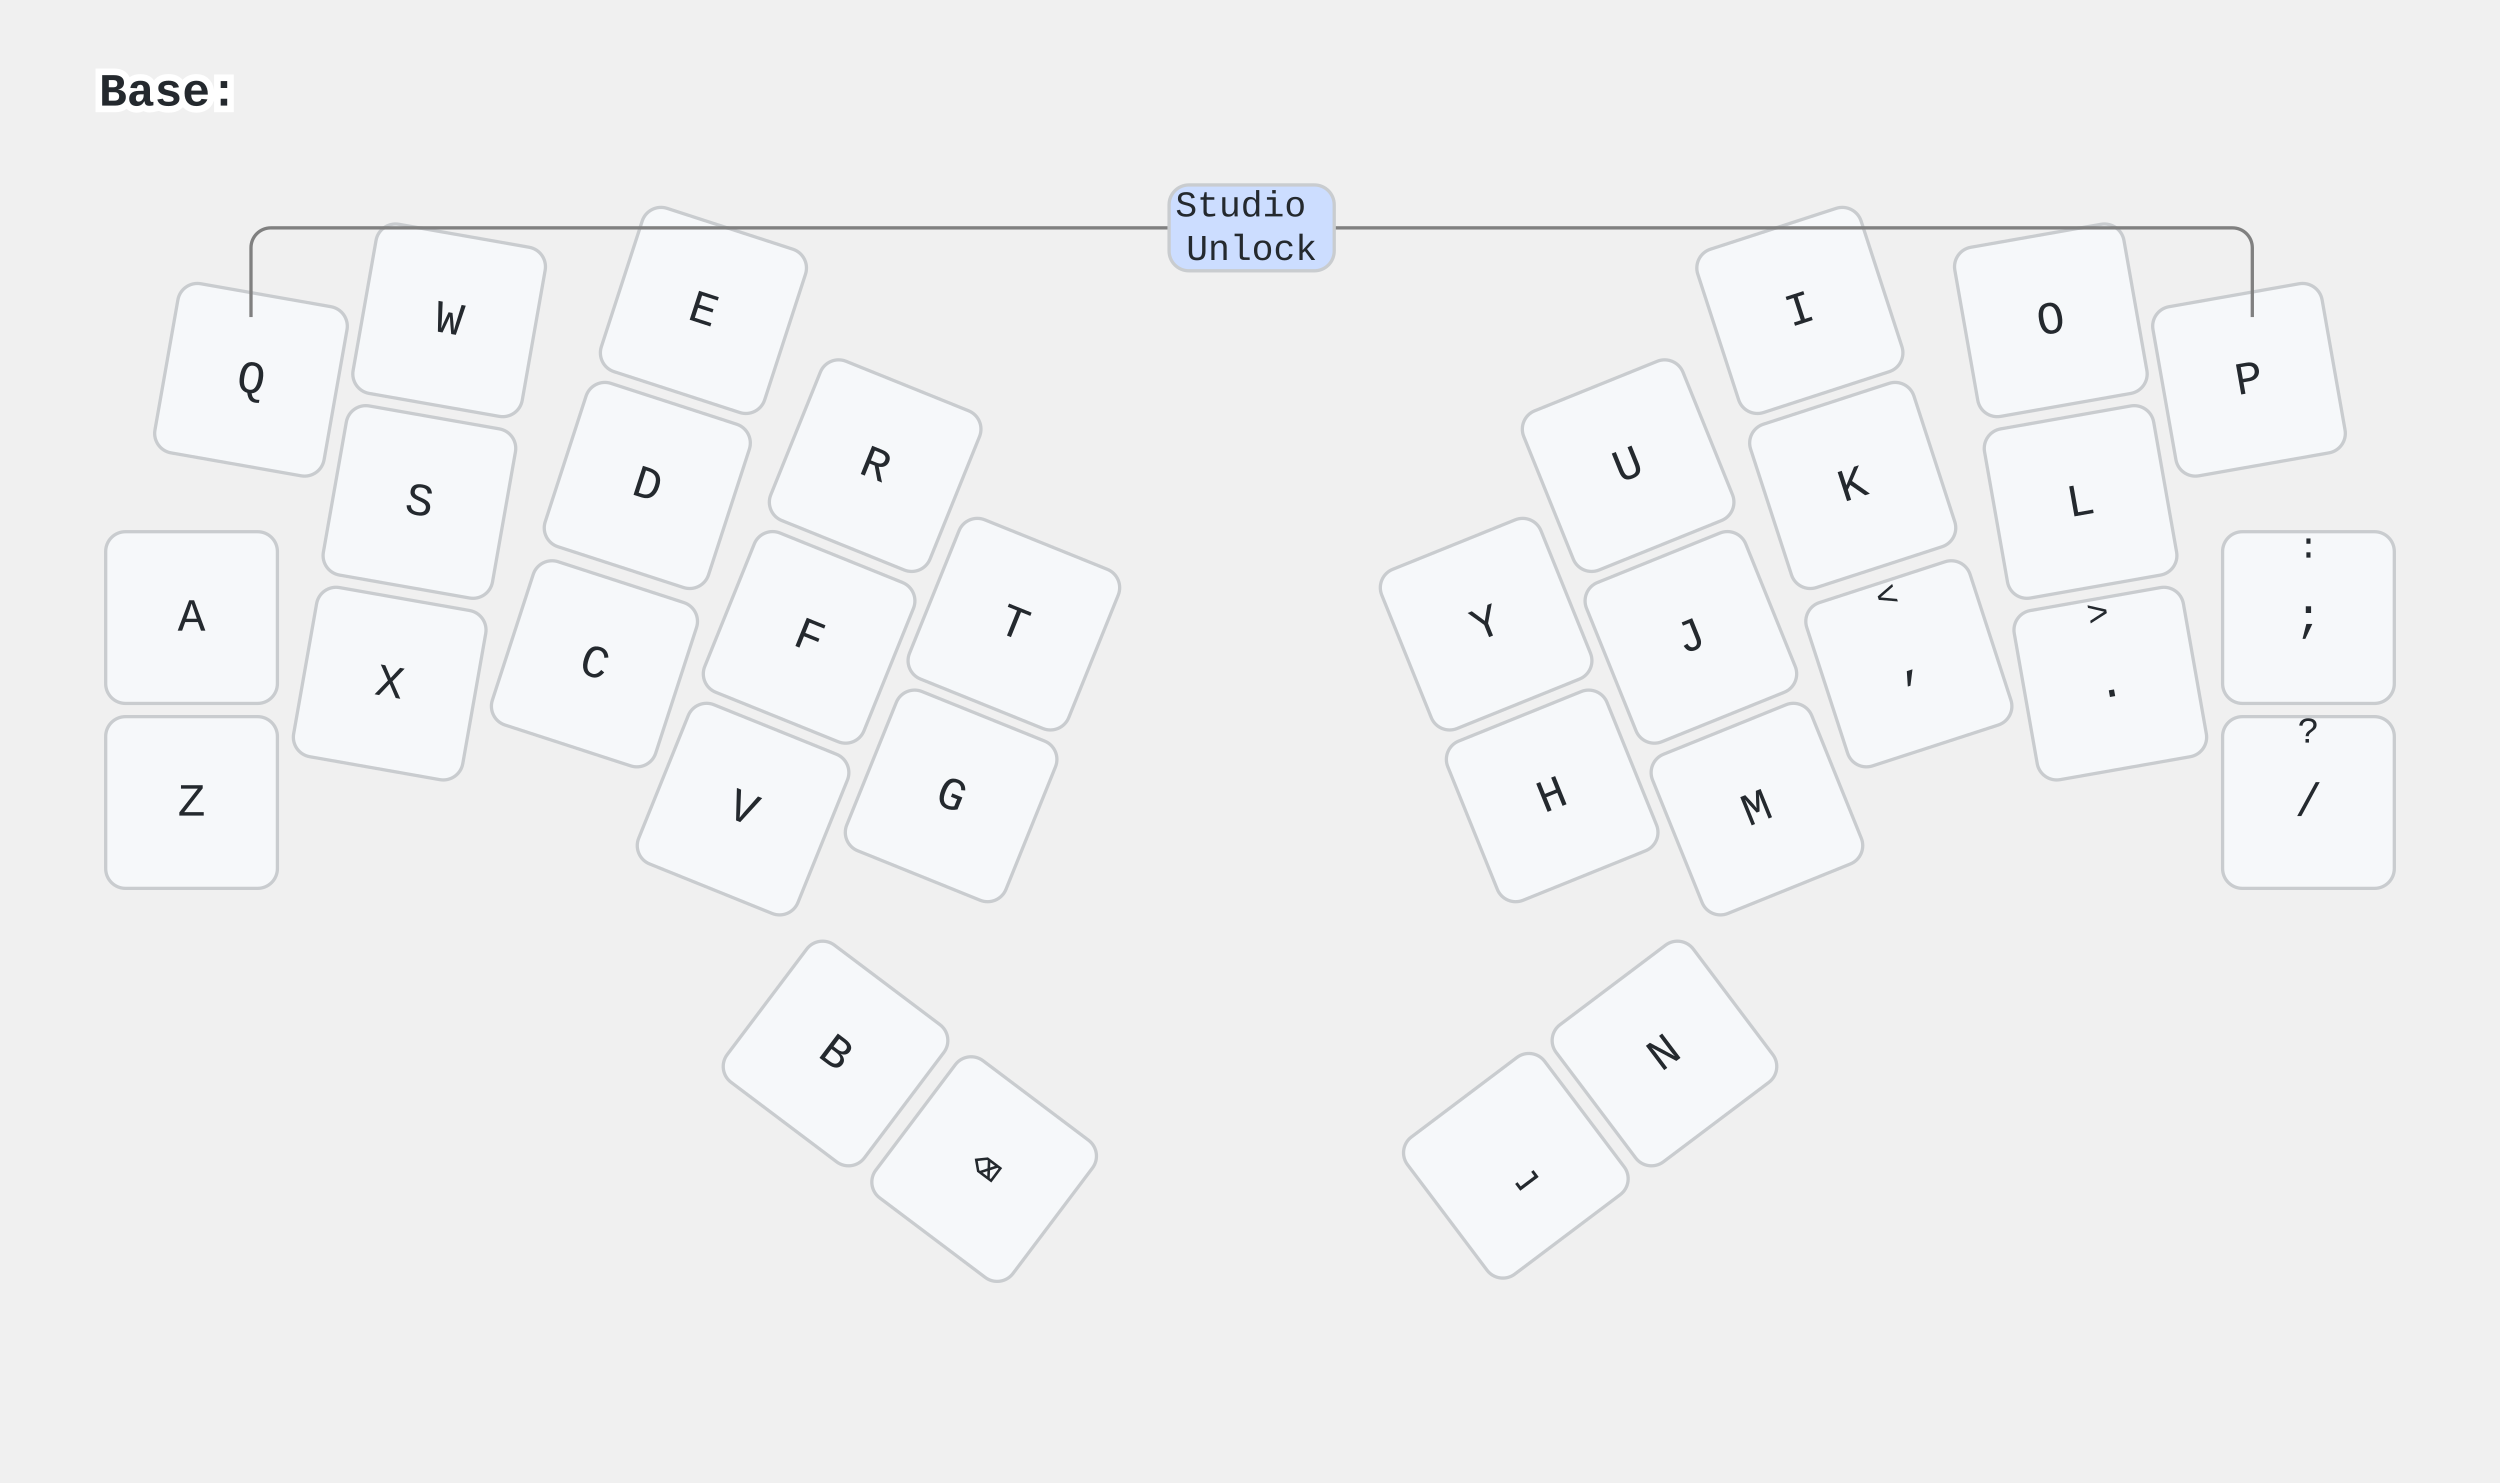
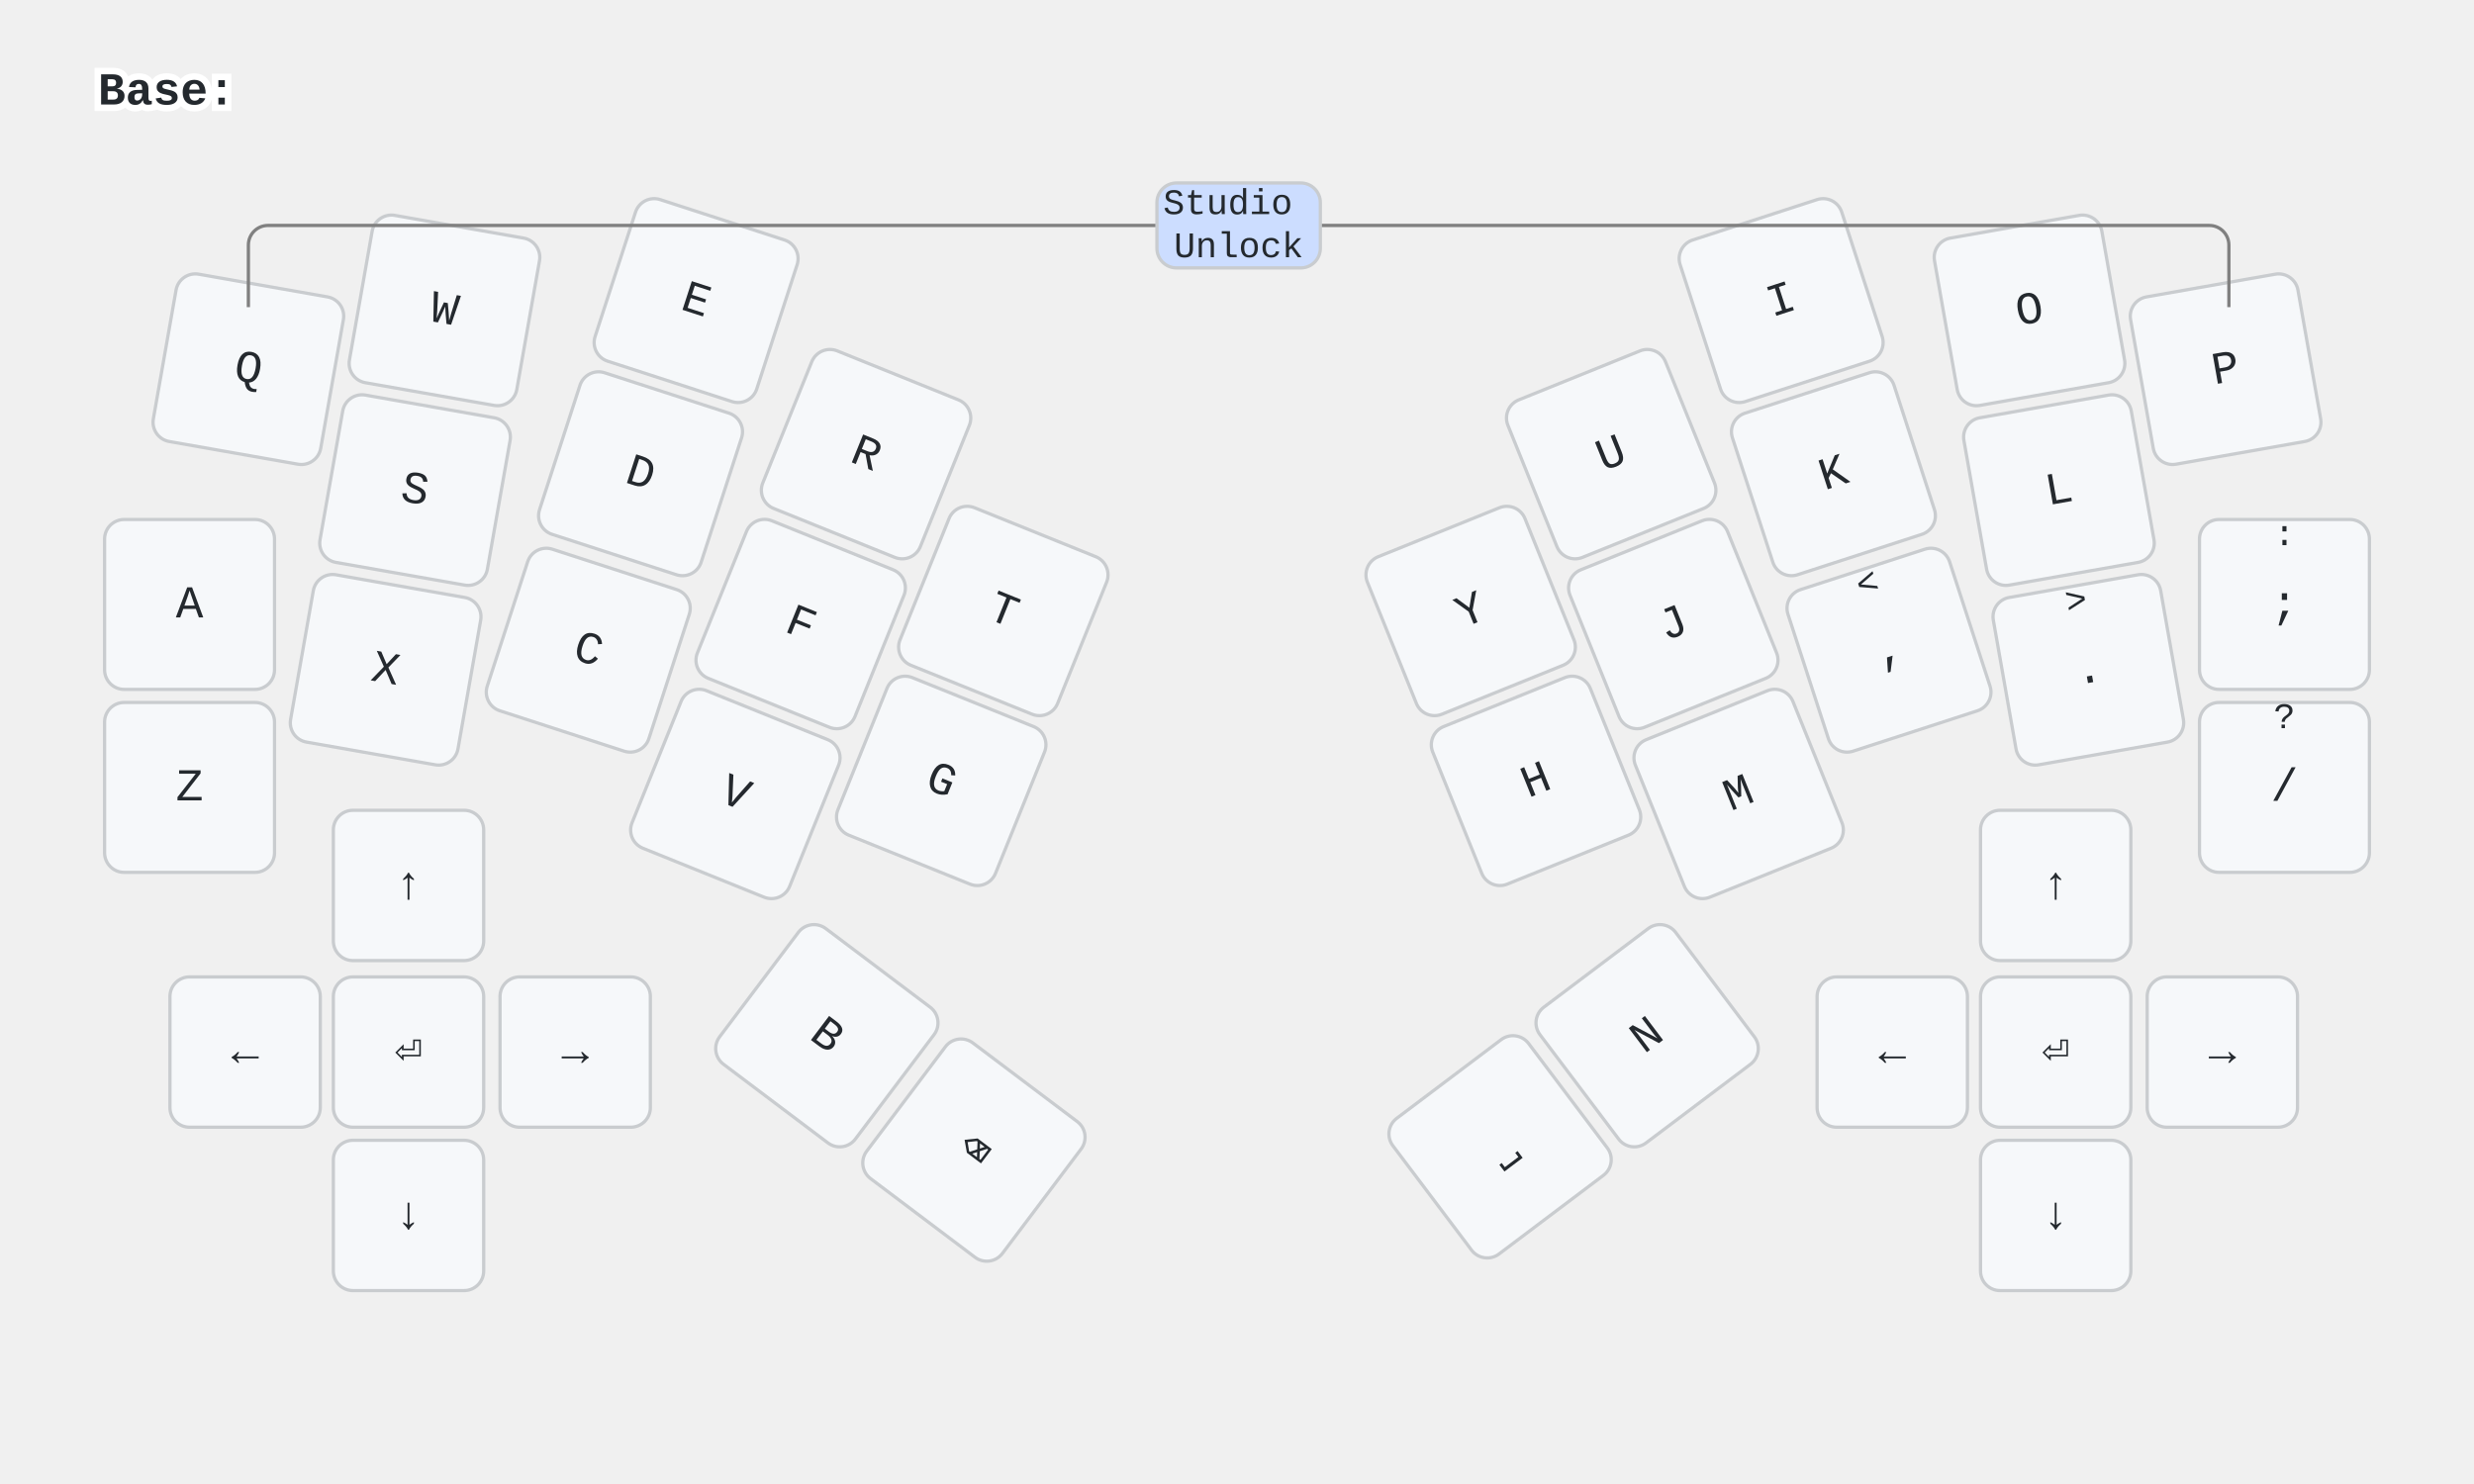
- <svg xmlns="http://www.w3.org/2000/svg" width="757" height="449" viewBox="0 0 757 449" class="keymap">
+ <svg xmlns="http://www.w3.org/2000/svg" width="757" height="454" viewBox="0 0 757 454" class="keymap">
  <style>/* inherit to force styles through use tags */
svg path {
    fill: inherit;
}

/* font and background color specifications */
svg.keymap {
    font-family: SFMono-Regular,Consolas,Liberation Mono,Menlo,monospace;
    font-size: 14px;
    font-kerning: normal;
    text-rendering: optimizeLegibility;
    fill: #24292e;
}

/* default key styling */
rect.key {
    fill: #f6f8fa;
}

rect.key, rect.combo {
    stroke: #c9cccf;
    stroke-width: 1;
}

/* default key side styling, only used is draw_key_sides is set */
rect.side {
    filter: brightness(90%);
}

/* color accent for combo boxes */
rect.combo, rect.combo-separate {
    fill: #cdf;
}

/* color accent for held keys */
rect.held, rect.combo.held {
    fill: #fdd;
}

/* color accent for ghost (optional) keys */
rect.ghost, rect.combo.ghost {
    stroke-dasharray: 4, 4;
    stroke-width: 2;
}

text {
    text-anchor: middle;
    dominant-baseline: middle;
}

/* styling for layer labels */
text.label {
    font-weight: bold;
    text-anchor: start;
    stroke: white;
    stroke-width: 4;
    paint-order: stroke;
}

/* styling for optional footer */
text.footer {
    text-anchor: end;
    dominant-baseline: auto;
    stroke: white;
    stroke-width: 4;
    paint-order: stroke;
}

/* styling for combo tap, and key non-tap label text */
text.combo, text.hold, text.shifted, text.left, text.right {
    font-size: 11px;
}

text.hold {
    text-anchor: middle;
    dominant-baseline: auto;
}

text.shifted {
    text-anchor: middle;
    dominant-baseline: hanging;
}

text.left {
    text-anchor: start;
}

text.right {
    text-anchor: end;
}

text.layer-activator {
    text-decoration: underline;
}

/* styling for hold/shifted label text in combo box */
text.combo.hold, text.combo.shifted, text.combo.left, text.combo.right {
    font-size: 8px;
}

/* lighter symbol for transparent keys */
text.trans {
    fill: #7b7e81;
}

/* styling for combo dendrons */
path.combo {
    stroke-width: 1;
    stroke: gray;
    fill: none;
}

/* Start Tabler Icons Cleanup */
/* cannot use height/width with glyphs */
.icon-tabler &gt; path {
    fill: inherit;
    stroke: inherit;
    stroke-width: 2;
}
/* hide tabler's default box */
.icon-tabler &gt; path[stroke="none"][fill="none"] {
    visibility: hidden;
}
/* End Tabler Icons Cleanup */
</style>
  <g transform="translate(30, 0)" class="layer-Base">
    <text x="0" y="28" class="label" id="Base">Base:</text>
-     <g transform="translate(0, 59)">
+     <g transform="translate(0, 57)">
      <g transform="translate(46, 56) rotate(10.0)" class="key keypos-0">
        <rect rx="6" ry="6" x="-26" y="-26" width="52" height="52" class="key" />
        <text x="0" y="0" class="key tap">Q</text>
      </g>
      <g transform="translate(106, 38) rotate(10.0)" class="key keypos-1">
        <rect rx="6" ry="6" x="-26" y="-26" width="52" height="52" class="key" />
        <text x="0" y="0" class="key tap">W</text>
      </g>
      <g transform="translate(183, 35) rotate(18.0)" class="key keypos-2">
        <rect rx="6" ry="6" x="-26" y="-26" width="52" height="52" class="key" />
        <text x="0" y="0" class="key tap">E</text>
      </g>
      <g transform="translate(235, 82) rotate(22.0)" class="key keypos-3">
        <rect rx="6" ry="6" x="-26" y="-26" width="52" height="52" class="key" />
        <text x="0" y="0" class="key tap">R</text>
      </g>
      <g transform="translate(277, 130) rotate(22.0)" class="key keypos-4">
        <rect rx="6" ry="6" x="-26" y="-26" width="52" height="52" class="key" />
        <text x="0" y="0" class="key tap">T</text>
      </g>
      <g transform="translate(420, 130) rotate(-22.0)" class="key keypos-5">
        <rect rx="6" ry="6" x="-26" y="-26" width="52" height="52" class="key" />
        <text x="0" y="0" class="key tap">Y</text>
      </g>
      <g transform="translate(463, 82) rotate(-22.0)" class="key keypos-6">
        <rect rx="6" ry="6" x="-26" y="-26" width="52" height="52" class="key" />
        <text x="0" y="0" class="key tap">U</text>
      </g>
      <g transform="translate(515, 35) rotate(-18.0)" class="key keypos-7">
        <rect rx="6" ry="6" x="-26" y="-26" width="52" height="52" class="key" />
        <text x="0" y="0" class="key tap">I</text>
      </g>
      <g transform="translate(591, 38) rotate(-10.0)" class="key keypos-8">
        <rect rx="6" ry="6" x="-26" y="-26" width="52" height="52" class="key" />
        <text x="0" y="0" class="key tap">O</text>
      </g>
      <g transform="translate(651, 56) rotate(-10.0)" class="key keypos-9">
        <rect rx="6" ry="6" x="-26" y="-26" width="52" height="52" class="key" />
        <text x="0" y="0" class="key tap">P</text>
      </g>
      <g transform="translate(28, 128)" class="key keypos-10">
        <rect rx="6" ry="6" x="-26" y="-26" width="52" height="52" class="key" />
        <text x="0" y="0" class="key tap">A</text>
      </g>
      <g transform="translate(97, 93) rotate(10.0)" class="key keypos-11">
        <rect rx="6" ry="6" x="-26" y="-26" width="52" height="52" class="key" />
        <text x="0" y="0" class="key tap">S</text>
      </g>
      <g transform="translate(166, 88) rotate(18.0)" class="key keypos-12">
        <rect rx="6" ry="6" x="-26" y="-26" width="52" height="52" class="key" />
        <text x="0" y="0" class="key tap">D</text>
      </g>
      <g transform="translate(215, 134) rotate(22.0)" class="key keypos-13">
        <rect rx="6" ry="6" x="-26" y="-26" width="52" height="52" class="key" />
        <text x="0" y="0" class="key tap">F</text>
      </g>
      <g transform="translate(258, 182) rotate(22.0)" class="key keypos-14">
        <rect rx="6" ry="6" x="-26" y="-26" width="52" height="52" class="key" />
        <text x="0" y="0" class="key tap">G</text>
      </g>
      <g transform="translate(440, 182) rotate(-22.0)" class="key keypos-15">
        <rect rx="6" ry="6" x="-26" y="-26" width="52" height="52" class="key" />
        <text x="0" y="0" class="key tap">H</text>
      </g>
      <g transform="translate(482, 134) rotate(-22.0)" class="key keypos-16">
        <rect rx="6" ry="6" x="-26" y="-26" width="52" height="52" class="key" />
        <text x="0" y="0" class="key tap">J</text>
      </g>
      <g transform="translate(531, 88) rotate(-18.0)" class="key keypos-17">
        <rect rx="6" ry="6" x="-26" y="-26" width="52" height="52" class="key" />
        <text x="0" y="0" class="key tap">K</text>
      </g>
      <g transform="translate(600, 93) rotate(-10.0)" class="key keypos-18">
        <rect rx="6" ry="6" x="-26" y="-26" width="52" height="52" class="key" />
        <text x="0" y="0" class="key tap">L</text>
      </g>
      <g transform="translate(669, 128)" class="key keypos-19">
        <rect rx="6" ry="6" x="-26" y="-26" width="52" height="52" class="key" />
        <text x="0" y="0" class="key tap">;</text>
        <text x="0" y="-24" class="key shifted">:</text>
      </g>
      <g transform="translate(28, 184)" class="key keypos-20">
        <rect rx="6" ry="6" x="-26" y="-26" width="52" height="52" class="key" />
        <text x="0" y="0" class="key tap">Z</text>
      </g>
      <g transform="translate(88, 148) rotate(10.0)" class="key keypos-21">
        <rect rx="6" ry="6" x="-26" y="-26" width="52" height="52" class="key" />
        <text x="0" y="0" class="key tap">X</text>
      </g>
      <g transform="translate(150, 142) rotate(18.0)" class="key keypos-22">
        <rect rx="6" ry="6" x="-26" y="-26" width="52" height="52" class="key" />
        <text x="0" y="0" class="key tap">C</text>
      </g>
      <g transform="translate(195, 186) rotate(22.0)" class="key keypos-23">
        <rect rx="6" ry="6" x="-26" y="-26" width="52" height="52" class="key" />
        <text x="0" y="0" class="key tap">V</text>
      </g>
      <g transform="translate(223, 260) rotate(37.0)" class="key keypos-24">
        <rect rx="6" ry="6" x="-26" y="-26" width="52" height="52" class="key" />
        <text x="0" y="0" class="key tap">B</text>
      </g>
      <g transform="translate(474, 260) rotate(-37.0)" class="key keypos-25">
        <rect rx="6" ry="6" x="-26" y="-26" width="52" height="52" class="key" />
        <text x="0" y="0" class="key tap">N</text>
      </g>
      <g transform="translate(502, 186) rotate(-22.0)" class="key keypos-26">
        <rect rx="6" ry="6" x="-26" y="-26" width="52" height="52" class="key" />
        <text x="0" y="0" class="key tap">M</text>
      </g>
      <g transform="translate(548, 142) rotate(-18.0)" class="key keypos-27">
        <rect rx="6" ry="6" x="-26" y="-26" width="52" height="52" class="key" />
        <text x="0" y="0" class="key tap">,</text>
        <text x="0" y="-24" class="key shifted">&lt;</text>
      </g>
      <g transform="translate(609, 148) rotate(-10.0)" class="key keypos-28">
        <rect rx="6" ry="6" x="-26" y="-26" width="52" height="52" class="key" />
        <text x="0" y="0" class="key tap">.</text>
        <text x="0" y="-24" class="key shifted">&gt;</text>
      </g>
      <g transform="translate(669, 184)" class="key keypos-29">
        <rect rx="6" ry="6" x="-26" y="-26" width="52" height="52" class="key" />
        <text x="0" y="0" class="key tap">/</text>
        <text x="0" y="-24" class="key shifted">?</text>
      </g>
-       <g transform="translate(268, 295) rotate(37.0)" class="key keypos-30">
+       <g transform="translate(95, 214)" class="key keypos-30">
+         <rect rx="6" ry="6" x="-23" y="-23" width="46" height="46" class="key" />
+         <text x="0" y="0" class="key tap">↑</text>
+       </g>
+       <g transform="translate(45, 265)" class="key keypos-31">
+         <rect rx="6" ry="6" x="-23" y="-23" width="46" height="46" class="key" />
+         <text x="0" y="0" class="key tap">←</text>
+       </g>
+       <g transform="translate(95, 265)" class="key keypos-32">
+         <rect rx="6" ry="6" x="-23" y="-23" width="46" height="46" class="key" />
+         <text x="0" y="0" class="key tap">⏎</text>
+       </g>
+       <g transform="translate(146, 265)" class="key keypos-33">
+         <rect rx="6" ry="6" x="-23" y="-23" width="46" height="46" class="key" />
+         <text x="0" y="0" class="key tap">→</text>
+       </g>
+       <g transform="translate(95, 315)" class="key keypos-34">
+         <rect rx="6" ry="6" x="-23" y="-23" width="46" height="46" class="key" />
+         <text x="0" y="0" class="key tap">↓</text>
+       </g>
+       <g transform="translate(599, 214)" class="key keypos-35">
+         <rect rx="6" ry="6" x="-23" y="-23" width="46" height="46" class="key" />
+         <text x="0" y="0" class="key tap">↑</text>
+       </g>
+       <g transform="translate(549, 265)" class="key keypos-36">
+         <rect rx="6" ry="6" x="-23" y="-23" width="46" height="46" class="key" />
+         <text x="0" y="0" class="key tap">←</text>
+       </g>
+       <g transform="translate(599, 265)" class="key keypos-37">
+         <rect rx="6" ry="6" x="-23" y="-23" width="46" height="46" class="key" />
+         <text x="0" y="0" class="key tap">⏎</text>
+       </g>
+       <g transform="translate(650, 265)" class="key keypos-38">
+         <rect rx="6" ry="6" x="-23" y="-23" width="46" height="46" class="key" />
+         <text x="0" y="0" class="key tap">→</text>
+       </g>
+       <g transform="translate(599, 315)" class="key keypos-39">
+         <rect rx="6" ry="6" x="-23" y="-23" width="46" height="46" class="key" />
+         <text x="0" y="0" class="key tap">↓</text>
+       </g>
+       <g transform="translate(268, 295) rotate(37.0)" class="key keypos-40">
        <rect rx="6" ry="6" x="-26" y="-26" width="52" height="52" class="key" />
        <text x="0" y="0" class="key tap">⌫</text>
      </g>
-       <g transform="translate(429, 294) rotate(-37.0)" class="key keypos-31">
+       <g transform="translate(429, 294) rotate(-37.0)" class="key keypos-41">
        <rect rx="6" ry="6" x="-26" y="-26" width="52" height="52" class="key" />
        <text x="0" y="0" class="key tap">⎵</text>
      </g>
      <g class="combo combopos-0">
-         <path d="M349,10 h-297 a6.0,6.0 0 0 0 -6.0,6.0 v21" class="combo" />
-         <path d="M349,10 h297 a6.0,6.0 0 0 1 6.0,6.0 v21" class="combo" />
-         <rect rx="6" ry="6" x="324" y="-3" width="50" height="26" class="combo" />
-         <text x="349" y="10" class="combo tap">
+         <path d="M349,12 h-297 a6.0,6.0 0 0 0 -6.0,6.0 v19" class="combo" />
+         <path d="M349,12 h297 a6.0,6.0 0 0 1 6.0,6.0 v19" class="combo" />
+         <rect rx="6" ry="6" x="324" y="-1" width="50" height="26" class="combo" />
+         <text x="349" y="12" class="combo tap">
          <tspan x="349" dy="-0.6em">Studio</tspan>
          <tspan x="349" dy="1.2em">Unlock</tspan>
        </text>
      </g>
    </g>
  </g>
</svg>
